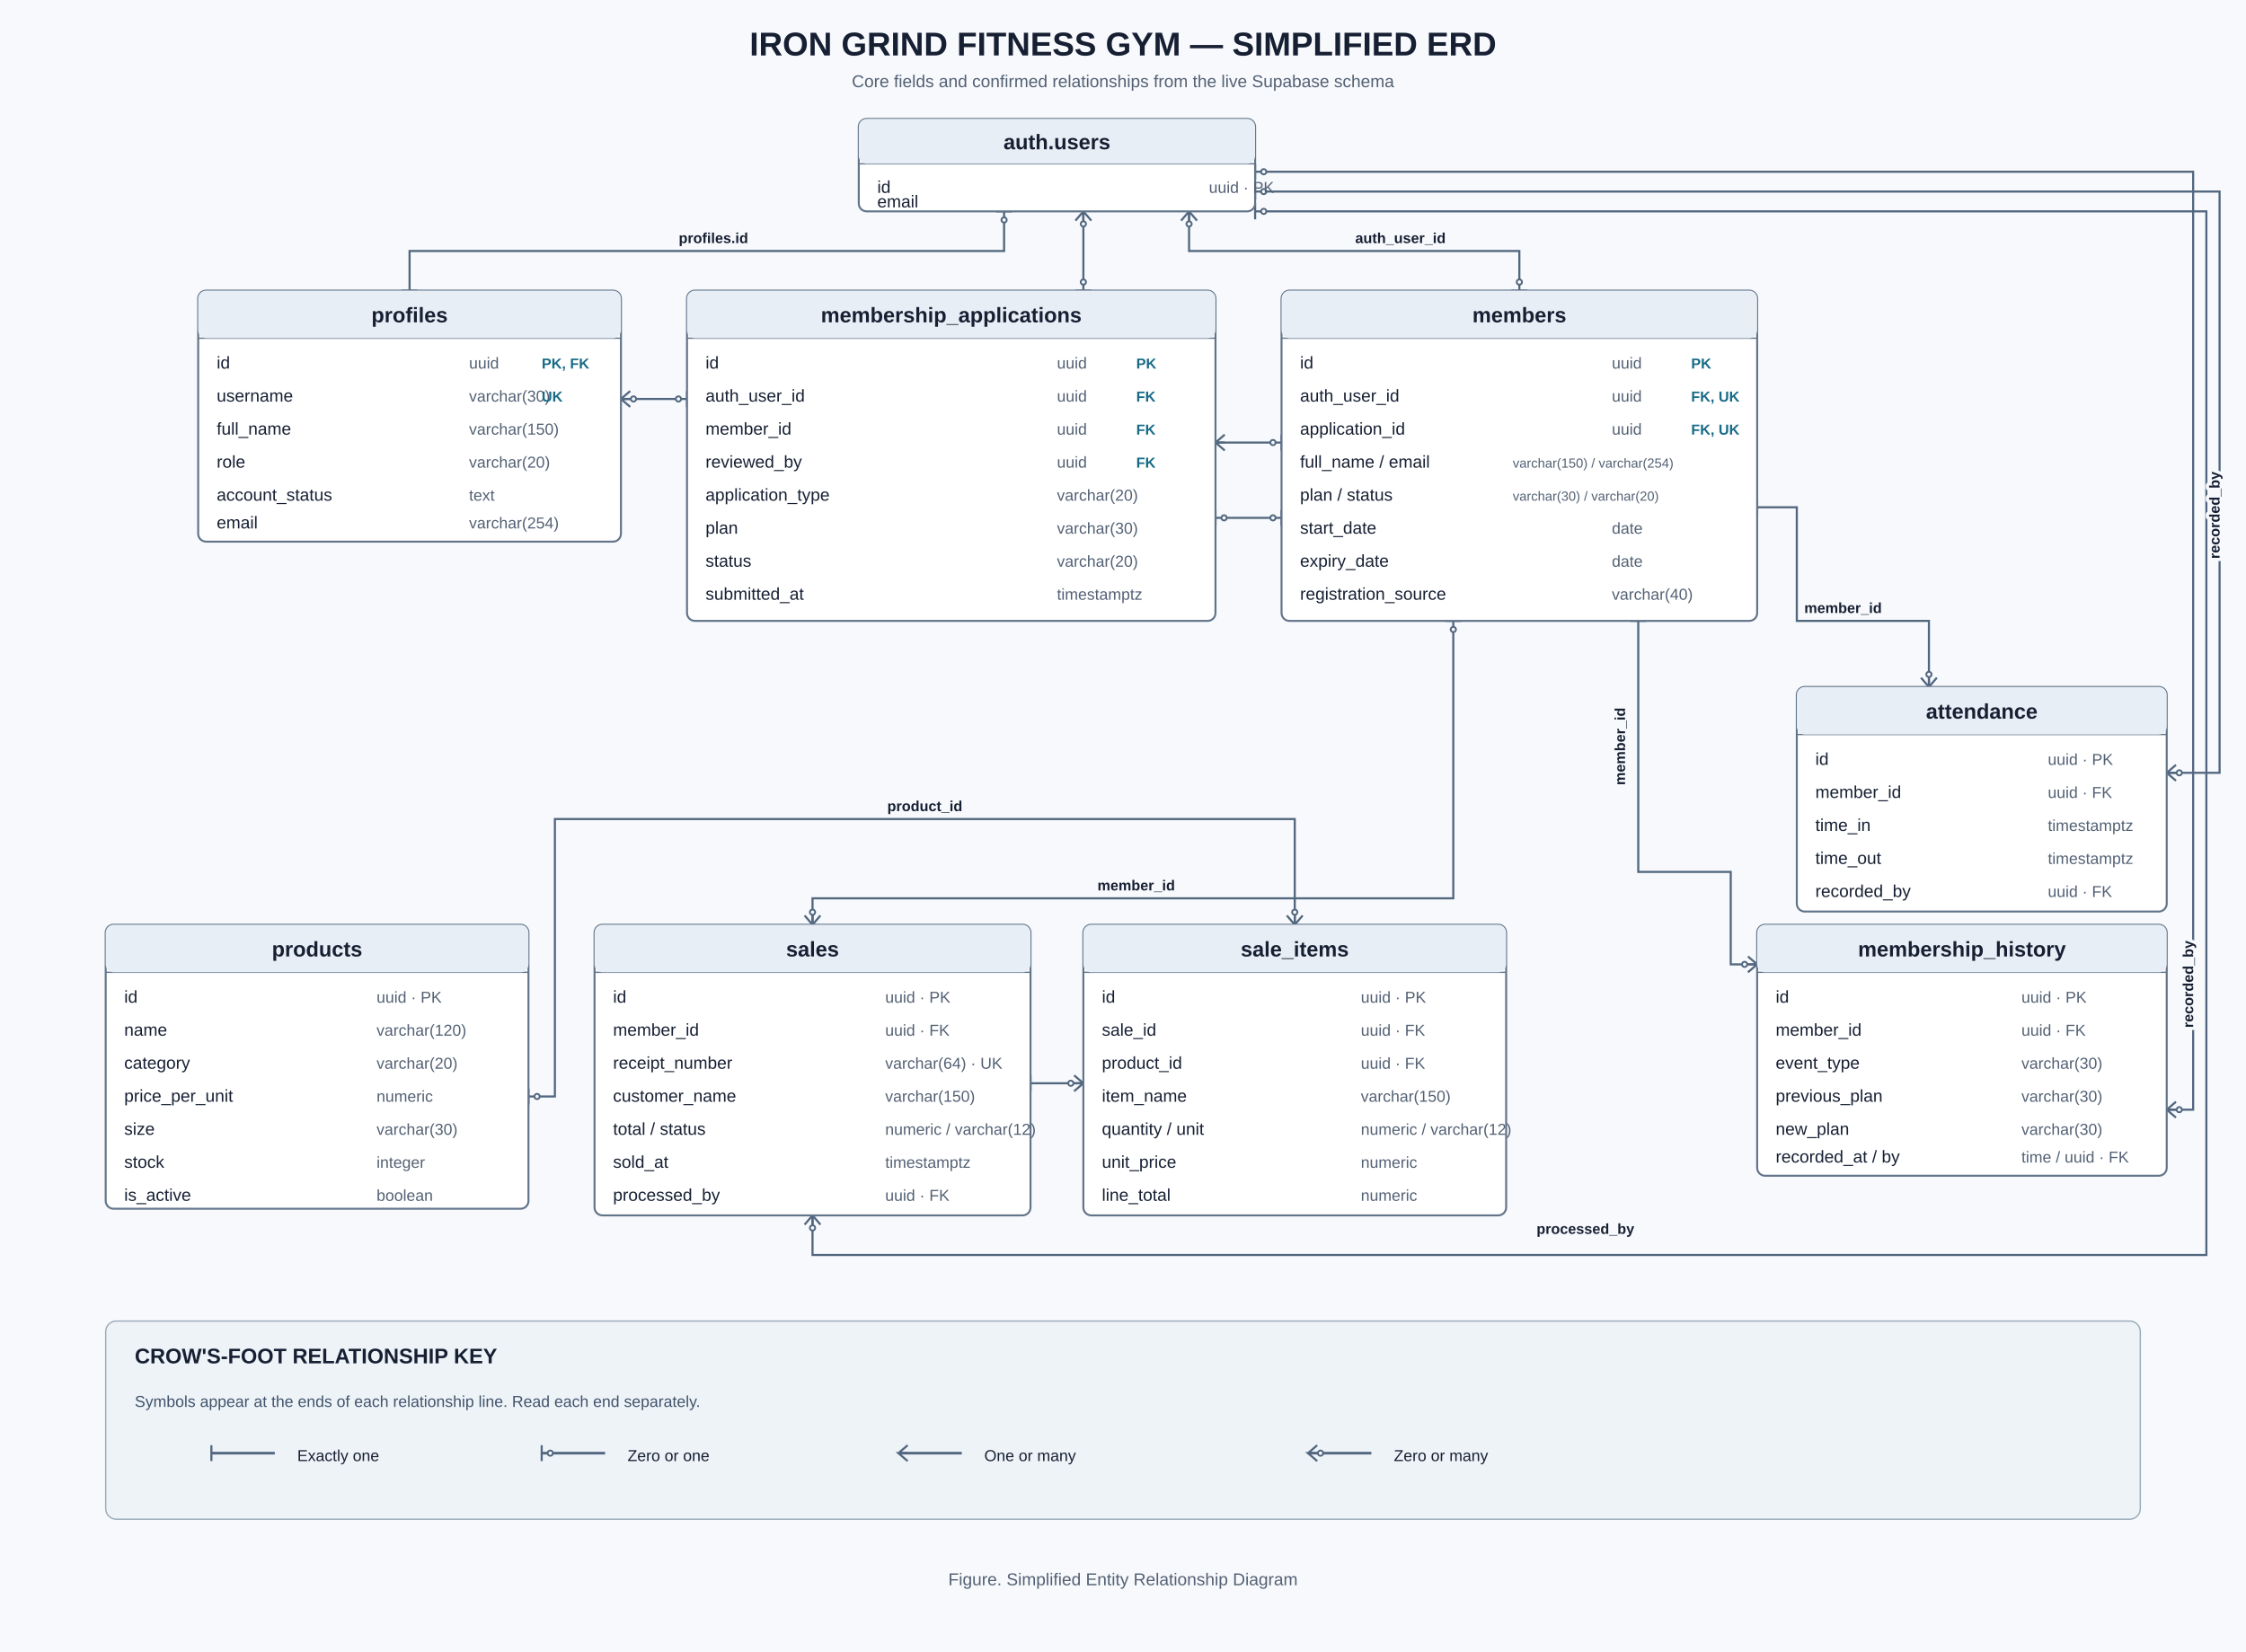
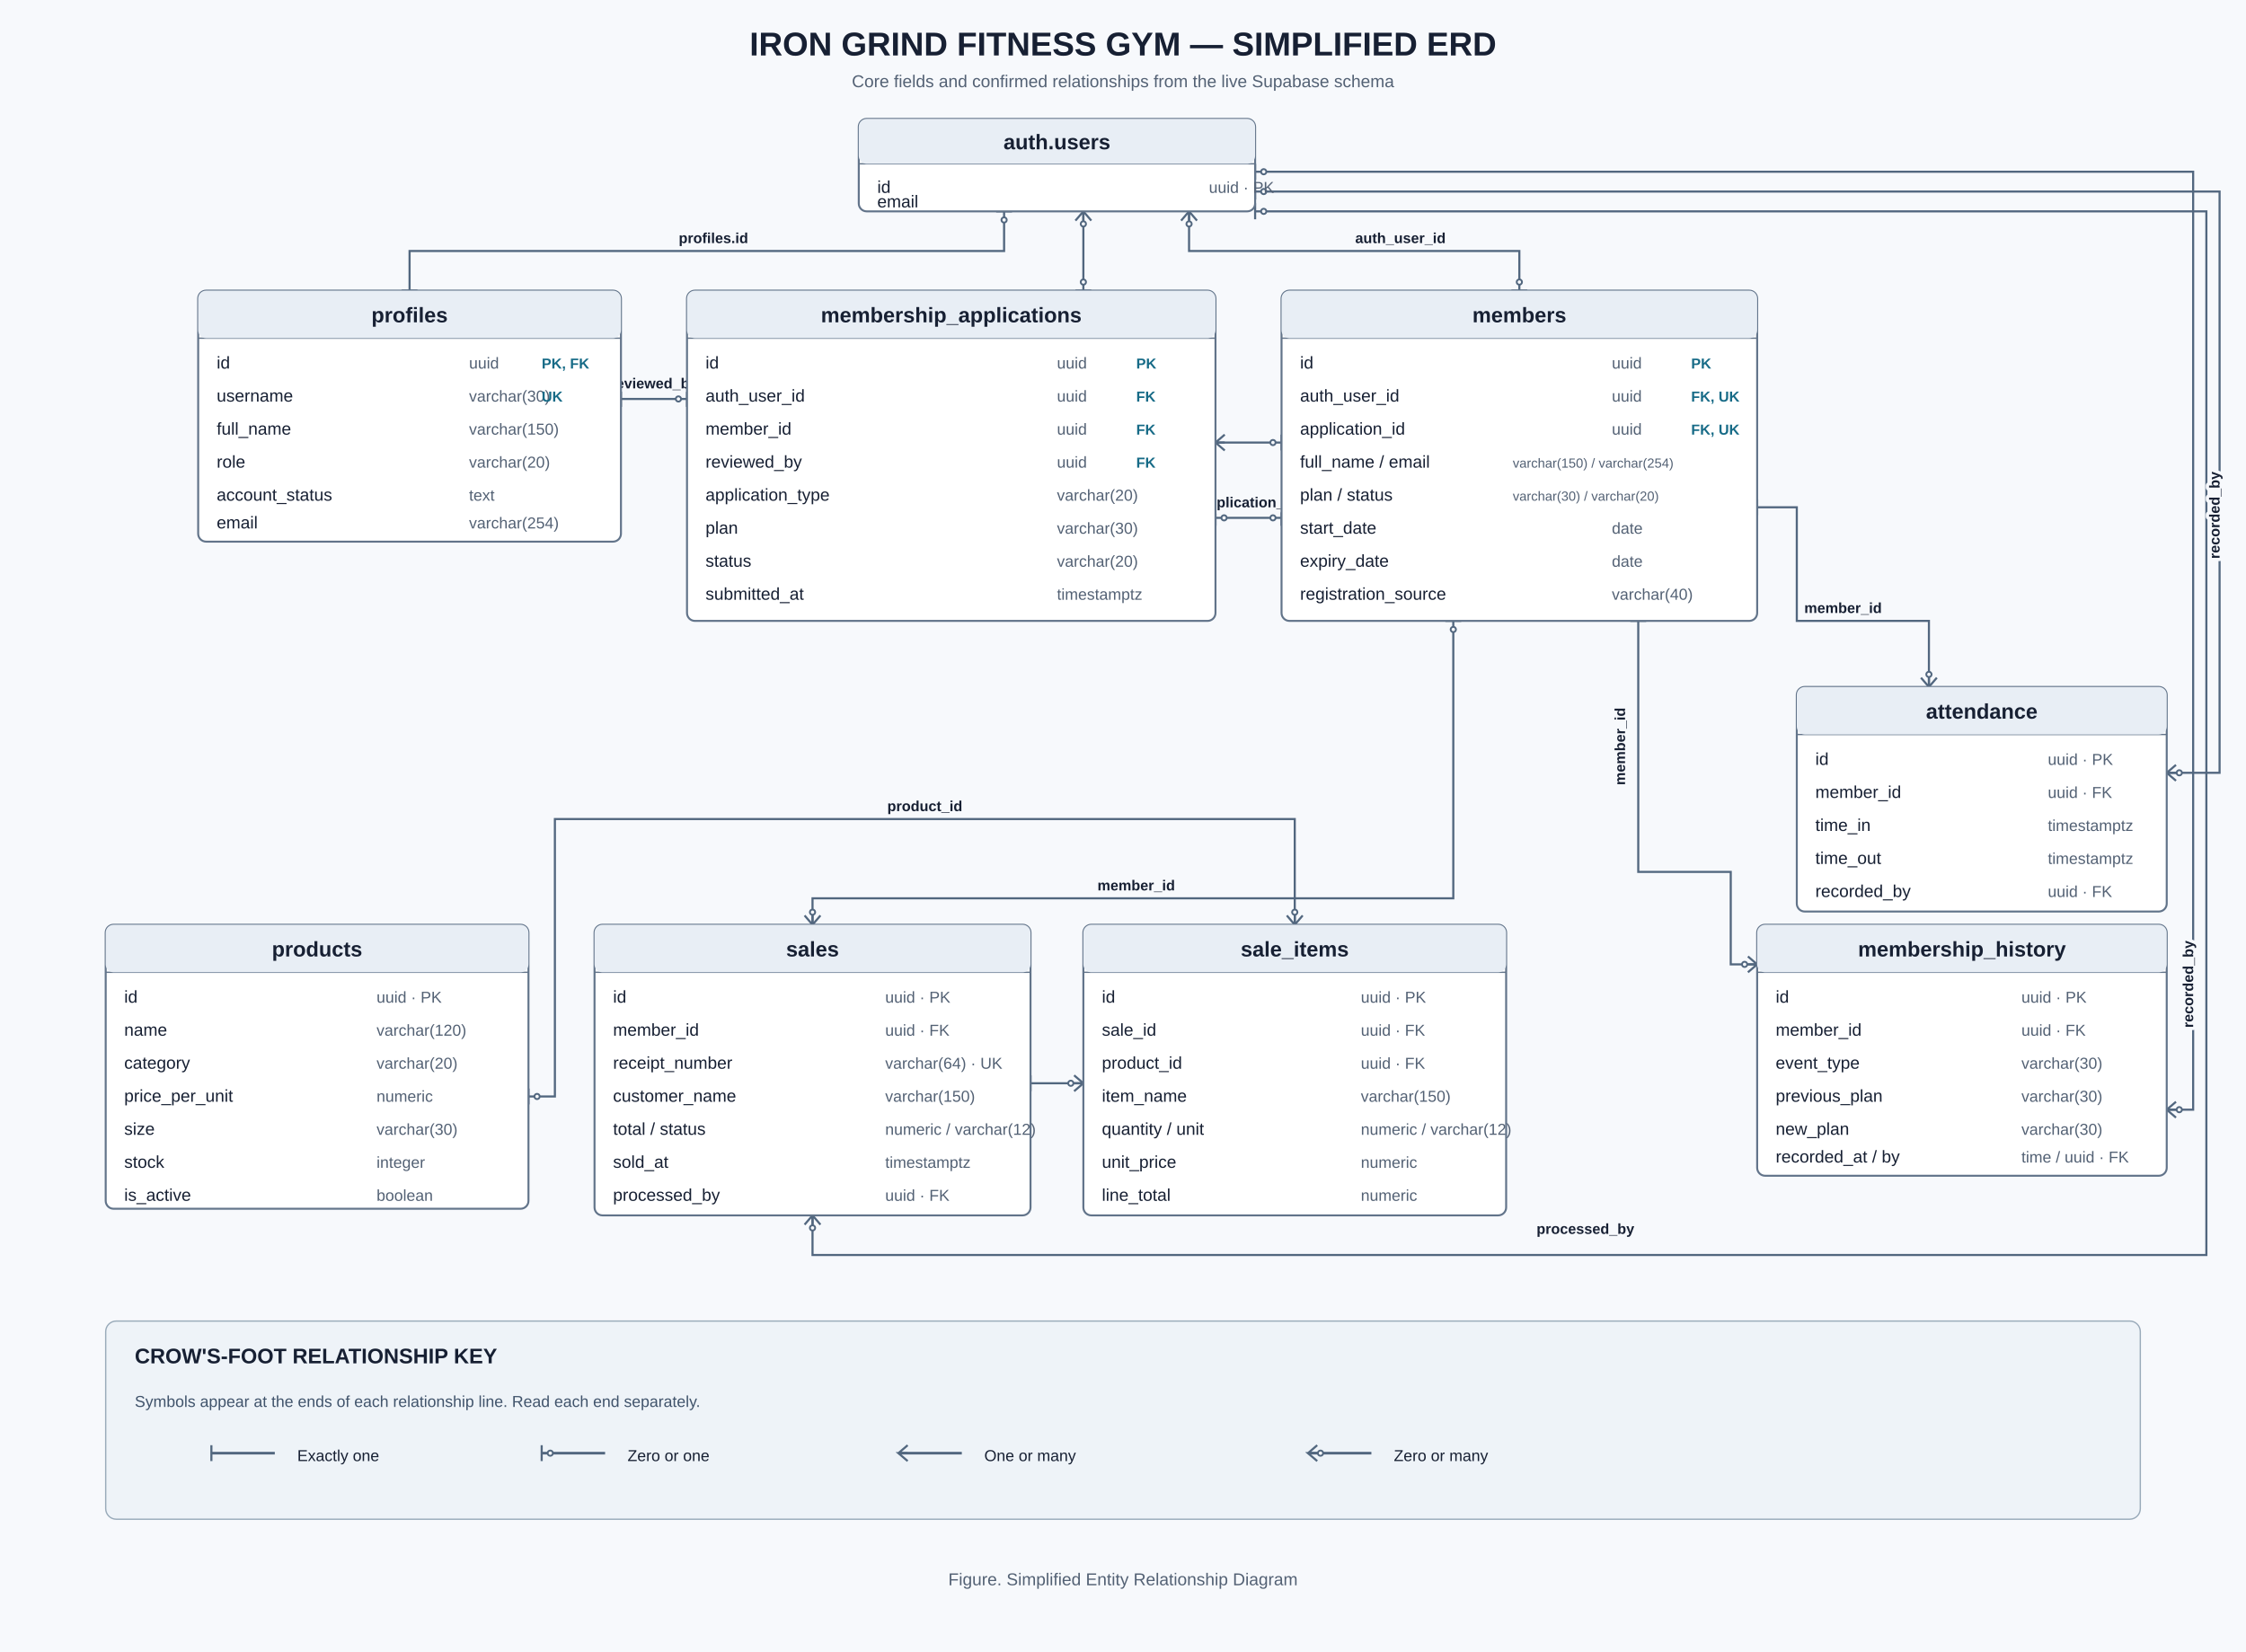
<svg xmlns="http://www.w3.org/2000/svg" width="1700" height="1250" viewBox="0 0 1700 1250" role="img" aria-labelledby="title desc">
  <defs>
    <marker id="cardOne" markerWidth="10" markerHeight="14" viewBox="0 0 10 14" refX="8" refY="7" markerUnits="userSpaceOnUse" orient="auto-start-reverse">
      <path d="M8 1V13" fill="none" stroke="#52677f" stroke-width="1.6" />
    </marker>
    <marker id="cardOptionalOne" markerWidth="11" markerHeight="14" viewBox="0 0 11 14" refX="9" refY="7" markerUnits="userSpaceOnUse" orient="auto-start-reverse">
      <circle cx="2.5" cy="7" r="2" fill="#f7f9fc" stroke="#52677f" stroke-width="1.4" />
      <path d="M9 1V13" fill="none" stroke="#52677f" stroke-width="1.6" />
    </marker>
    <marker id="cardMany" markerWidth="10" markerHeight="14" viewBox="0 0 10 14" refX="8" refY="7" markerUnits="userSpaceOnUse" orient="auto-start-reverse">
      <path d="M1 1L8 7L1 7M1 13L8 7" fill="none" stroke="#52677f" stroke-width="1.6" />
    </marker>
    <marker id="cardOptionalMany" markerWidth="14" markerHeight="14" viewBox="0 0 14 14" refX="12" refY="7" markerUnits="userSpaceOnUse" orient="auto-start-reverse">
      <circle cx="2.5" cy="7" r="2" fill="#f7f9fc" stroke="#52677f" stroke-width="1.4" />
      <path d="M5 1L12 7L5 7M5 13L12 7" fill="none" stroke="#52677f" stroke-width="1.6" />
    </marker>
    <style>
    text{font-family:Arial,Helvetica,sans-serif;fill:#172033}.title{font-size:25px;font-weight:700}.subtitle{font-size:13px;fill:#536174}.table{fill:#fff;stroke:#62748a;stroke-width:1.5}.head{fill:#e8eef5}.th{font-size:16px;font-weight:700}.field{font-size:13px}.type{font-size:12px;fill:#536174}.key{font-size:11px;font-weight:700;fill:#176b87}.edge{fill:none;stroke:#52677f;stroke-width:1.6}.rel{font-size:11px;font-weight:700;fill:#30445b;paint-order:stroke;stroke:#f7f9fc;stroke-width:5px;stroke-linejoin:round}.legend{font-size:12px;fill:#40536b}
  </style>
  </defs>
  <rect width="1700" height="1260" fill="#f7f9fc" />
  <text x="850" y="42" text-anchor="middle" class="title">IRON GRIND FITNESS GYM — SIMPLIFIED ERD</text>
  <text x="850" y="66" text-anchor="middle" class="subtitle">Core fields and confirmed relationships from the live Supabase schema</text>
  <g class="edge">
    <path d="M760 160V190H310V220" marker-start="url(#cardOptionalOne)" marker-end="url(#cardOne)" />
    <path d="M820 160V220" marker-start="url(#cardOptionalMany)" marker-end="url(#cardOptionalOne)" />
    <path d="M900 160V190H1150V220" marker-start="url(#cardOptionalMany)" marker-end="url(#cardOptionalOne)" />
-     <path d="M470 302H520" marker-start="url(#cardOptionalMany)" marker-end="url(#cardOptionalOne)" />
+     <path d="M470 302H520" marker-start="url(#cardOne)" marker-end="url(#cardOptionalOne)" />
    <path d="M920 335H970" marker-start="url(#cardMany)" marker-end="url(#cardOptionalOne)" />
    <path d="M920 392H970" marker-start="url(#cardOptionalOne)" marker-end="url(#cardOptionalOne)" />
    <path d="M1330 384H1360V470H1460V520" marker-start="url(#cardOne)" marker-end="url(#cardOptionalMany)" />
    <path d="M1240 470V660H1310V730H1330" marker-start="url(#cardOne)" marker-end="url(#cardOptionalMany)" />
    <path d="M1100 470V680H615V700" marker-start="url(#cardOptionalOne)" marker-end="url(#cardOptionalMany)" />
    <path d="M780 820H820" marker-start="url(#cardOne)" marker-end="url(#cardOptionalMany)" />
    <path d="M400 830H420V620H980V700" marker-start="url(#cardOptionalOne)" marker-end="url(#cardOptionalMany)" />
    <path d="M950 145H1680V585H1640" marker-start="url(#cardOptionalOne)" marker-end="url(#cardOptionalMany)" />
    <path d="M950 130H1660V840H1640" marker-start="url(#cardOptionalOne)" marker-end="url(#cardOptionalMany)" />
    <path d="M950 160H1670V950H615V920" marker-start="url(#cardOptionalOne)" marker-end="url(#cardOptionalMany)" />
  </g>
  <g class="rel">
    <text x="540" y="184" text-anchor="middle">profiles.id</text>
+     <text x="495" y="294" text-anchor="middle">reviewed_by</text>
+     <text x="945" y="384" text-anchor="middle">application_id</text>
    <text x="1060" y="184" text-anchor="middle">auth_user_id</text>
    <text x="1395" y="464" text-anchor="middle">member_id</text>
    <text x="1230" y="565" transform="rotate(-90 1230 565)" text-anchor="middle">member_id</text>
    <text x="700" y="614" text-anchor="middle">product_id</text>
    <text x="1680" y="390" transform="rotate(-90 1680 390)" text-anchor="middle">recorded_by</text>
    <text x="1660" y="745" transform="rotate(-90 1660 745)" text-anchor="middle">recorded_by</text>
    <text x="1200" y="934" text-anchor="middle">processed_by</text>
    <text x="860" y="674" text-anchor="middle">member_id</text>
  </g>
  <g transform="translate(650 90)">
    <rect width="300" height="70" rx="6" class="table" />
    <path d="M0 34H300" stroke="#62748a" />
    <rect width="300" height="34" rx="6" class="head" />
    <text x="150" y="23" text-anchor="middle" class="th">auth.users</text>
    <text x="14" y="56" class="field">id</text>
    <text x="265" y="56" class="type">uuid · PK</text>
    <text x="14" y="67" class="field">email</text>
  </g>
  <g transform="translate(150 220)">
    <rect width="320" height="190" rx="6" class="table" />
    <path d="M0 36H320" stroke="#62748a" />
    <rect width="320" height="36" rx="6" class="head" />
    <text x="160" y="24" text-anchor="middle" class="th">profiles</text>
    <text x="14" y="59" class="field">id</text>
    <text x="205" y="59" class="type">uuid</text>
    <text x="260" y="59" class="key">PK, FK</text>
    <text x="14" y="84" class="field">username</text>
    <text x="205" y="84" class="type">varchar(30)</text>
    <text x="260" y="84" class="key">UK</text>
    <text x="14" y="109" class="field">full_name</text>
    <text x="205" y="109" class="type">varchar(150)</text>
    <text x="14" y="134" class="field">role</text>
    <text x="205" y="134" class="type">varchar(20)</text>
    <text x="14" y="159" class="field">account_status</text>
    <text x="205" y="159" class="type">text</text>
    <text x="14" y="180" class="field">email</text>
    <text x="205" y="180" class="type">varchar(254)</text>
  </g>
  <g transform="translate(520 220)">
    <rect width="400" height="250" rx="6" class="table" />
    <path d="M0 36H400" stroke="#62748a" />
    <rect width="400" height="36" rx="6" class="head" />
    <text x="200" y="24" text-anchor="middle" class="th">membership_applications</text>
    <text x="14" y="59" class="field">id</text>
    <text x="280" y="59" class="type">uuid</text>
    <text x="340" y="59" class="key">PK</text>
    <text x="14" y="84" class="field">auth_user_id</text>
    <text x="280" y="84" class="type">uuid</text>
    <text x="340" y="84" class="key">FK</text>
    <text x="14" y="109" class="field">member_id</text>
    <text x="280" y="109" class="type">uuid</text>
    <text x="340" y="109" class="key">FK</text>
    <text x="14" y="134" class="field">reviewed_by</text>
    <text x="280" y="134" class="type">uuid</text>
    <text x="340" y="134" class="key">FK</text>
    <text x="14" y="159" class="field">application_type</text>
    <text x="280" y="159" class="type">varchar(20)</text>
    <text x="14" y="184" class="field">plan</text>
    <text x="280" y="184" class="type">varchar(30)</text>
    <text x="14" y="209" class="field">status</text>
    <text x="280" y="209" class="type">varchar(20)</text>
    <text x="14" y="234" class="field">submitted_at</text>
    <text x="280" y="234" class="type">timestamptz</text>
  </g>
  <g transform="translate(970 220)">
    <rect width="360" height="250" rx="6" class="table" />
    <path d="M0 36H360" stroke="#62748a" />
    <rect width="360" height="36" rx="6" class="head" />
    <text x="180" y="24" text-anchor="middle" class="th">members</text>
    <text x="14" y="59" class="field">id</text>
    <text x="250" y="59" class="type">uuid</text>
    <text x="310" y="59" class="key">PK</text>
    <text x="14" y="84" class="field">auth_user_id</text>
    <text x="250" y="84" class="type">uuid</text>
    <text x="310" y="84" class="key">FK, UK</text>
    <text x="14" y="109" class="field">application_id</text>
    <text x="250" y="109" class="type">uuid</text>
    <text x="310" y="109" class="key">FK, UK</text>
    <text x="14" y="134" class="field">full_name / email</text>
    <text x="175" y="134" class="type" style="font-size:10px">varchar(150) / varchar(254)</text>
    <text x="14" y="159" class="field">plan / status</text>
    <text x="175" y="159" class="type" style="font-size:10px">varchar(30) / varchar(20)</text>
    <text x="14" y="184" class="field">start_date</text>
    <text x="250" y="184" class="type">date</text>
    <text x="14" y="209" class="field">expiry_date</text>
    <text x="250" y="209" class="type">date</text>
    <text x="14" y="234" class="field">registration_source</text>
    <text x="250" y="234" class="type">varchar(40)</text>
  </g>
  <g transform="translate(1360 520)">
    <rect width="280" height="170" rx="6" class="table" />
    <path d="M0 36H280" stroke="#62748a" />
    <rect width="280" height="36" rx="6" class="head" />
    <text x="140" y="24" text-anchor="middle" class="th">attendance</text>
    <text x="14" y="59" class="field">id</text>
    <text x="190" y="59" class="type">uuid · PK</text>
    <text x="14" y="84" class="field">member_id</text>
    <text x="190" y="84" class="type">uuid · FK</text>
    <text x="14" y="109" class="field">time_in</text>
    <text x="190" y="109" class="type">timestamptz</text>
    <text x="14" y="134" class="field">time_out</text>
    <text x="190" y="134" class="type">timestamptz</text>
    <text x="14" y="159" class="field">recorded_by</text>
    <text x="190" y="159" class="type">uuid · FK</text>
  </g>
  <g transform="translate(80 700)">
    <rect width="320" height="215" rx="6" class="table" />
    <path d="M0 36H320" stroke="#62748a" />
    <rect width="320" height="36" rx="6" class="head" />
    <text x="160" y="24" text-anchor="middle" class="th">products</text>
    <text x="14" y="59" class="field">id</text>
    <text x="205" y="59" class="type">uuid · PK</text>
    <text x="14" y="84" class="field">name</text>
    <text x="205" y="84" class="type">varchar(120)</text>
    <text x="14" y="109" class="field">category</text>
    <text x="205" y="109" class="type">varchar(20)</text>
    <text x="14" y="134" class="field">price_per_unit</text>
    <text x="205" y="134" class="type">numeric</text>
    <text x="14" y="159" class="field">size</text>
    <text x="205" y="159" class="type">varchar(30)</text>
    <text x="14" y="184" class="field">stock</text>
    <text x="205" y="184" class="type">integer</text>
    <text x="14" y="209" class="field">is_active</text>
    <text x="205" y="209" class="type">boolean</text>
  </g>
  <g transform="translate(450 700)">
    <rect width="330" height="220" rx="6" class="table" />
    <path d="M0 36H330" stroke="#62748a" />
    <rect width="330" height="36" rx="6" class="head" />
    <text x="165" y="24" text-anchor="middle" class="th">sales</text>
    <text x="14" y="59" class="field">id</text>
    <text x="220" y="59" class="type">uuid · PK</text>
    <text x="14" y="84" class="field">member_id</text>
    <text x="220" y="84" class="type">uuid · FK</text>
    <text x="14" y="109" class="field">receipt_number</text>
    <text x="220" y="109" class="type">varchar(64) · UK</text>
    <text x="14" y="134" class="field">customer_name</text>
    <text x="220" y="134" class="type">varchar(150)</text>
    <text x="14" y="159" class="field">total / status</text>
    <text x="220" y="159" class="type">numeric / varchar(12)</text>
    <text x="14" y="184" class="field">sold_at</text>
    <text x="220" y="184" class="type">timestamptz</text>
    <text x="14" y="209" class="field">processed_by</text>
    <text x="220" y="209" class="type">uuid · FK</text>
  </g>
  <g transform="translate(820 700)">
    <rect width="320" height="220" rx="6" class="table" />
    <path d="M0 36H320" stroke="#62748a" />
    <rect width="320" height="36" rx="6" class="head" />
    <text x="160" y="24" text-anchor="middle" class="th">sale_items</text>
    <text x="14" y="59" class="field">id</text>
    <text x="210" y="59" class="type">uuid · PK</text>
    <text x="14" y="84" class="field">sale_id</text>
    <text x="210" y="84" class="type">uuid · FK</text>
    <text x="14" y="109" class="field">product_id</text>
    <text x="210" y="109" class="type">uuid · FK</text>
    <text x="14" y="134" class="field">item_name</text>
    <text x="210" y="134" class="type">varchar(150)</text>
    <text x="14" y="159" class="field">quantity / unit</text>
    <text x="210" y="159" class="type">numeric / varchar(12)</text>
    <text x="14" y="184" class="field">unit_price</text>
    <text x="210" y="184" class="type">numeric</text>
    <text x="14" y="209" class="field">line_total</text>
    <text x="210" y="209" class="type">numeric</text>
  </g>
  <g transform="translate(1330 700)">
    <rect width="310" height="190" rx="6" class="table" />
    <path d="M0 36H310" stroke="#62748a" />
    <rect width="310" height="36" rx="6" class="head" />
    <text x="155" y="24" text-anchor="middle" class="th">membership_history</text>
    <text x="14" y="59" class="field">id</text>
    <text x="200" y="59" class="type">uuid · PK</text>
    <text x="14" y="84" class="field">member_id</text>
    <text x="200" y="84" class="type">uuid · FK</text>
    <text x="14" y="109" class="field">event_type</text>
    <text x="200" y="109" class="type">varchar(30)</text>
    <text x="14" y="134" class="field">previous_plan</text>
    <text x="200" y="134" class="type">varchar(30)</text>
    <text x="14" y="159" class="field">new_plan</text>
    <text x="200" y="159" class="type">varchar(30)</text>
    <text x="14" y="180" class="field">recorded_at / by</text>
    <text x="200" y="180" class="type">time / uuid · FK</text>
  </g>
  <g transform="translate(80 1000)">
    <rect width="1540" height="150" rx="8" fill="#eef3f8" stroke="#9aabba" />
    <text x="22" y="32" class="th">CROW'S-FOOT RELATIONSHIP KEY</text>
    <text x="22" y="65" class="legend">Symbols appear at the ends of each relationship line. Read each end separately.</text>
    <g transform="translate(80 100)" fill="none" stroke="#52677f" stroke-width="2">
      <path d="M0 0H48" marker-start="url(#cardOne)" />
      <path d="M250 0H298" marker-start="url(#cardOptionalOne)" />
      <path d="M520 0H568" marker-start="url(#cardMany)" />
      <path d="M830 0H878" marker-start="url(#cardOptionalMany)" />
    </g>
    <g class="legend">
      <text x="145" y="106">Exactly one</text>
      <text x="395" y="106">Zero or one</text>
      <text x="665" y="106">One or many</text>
      <text x="975" y="106">Zero or many</text>
    </g>
  </g>
  <text x="850" y="1200" text-anchor="middle" class="subtitle">Figure. Simplified Entity Relationship Diagram</text>
</svg>
